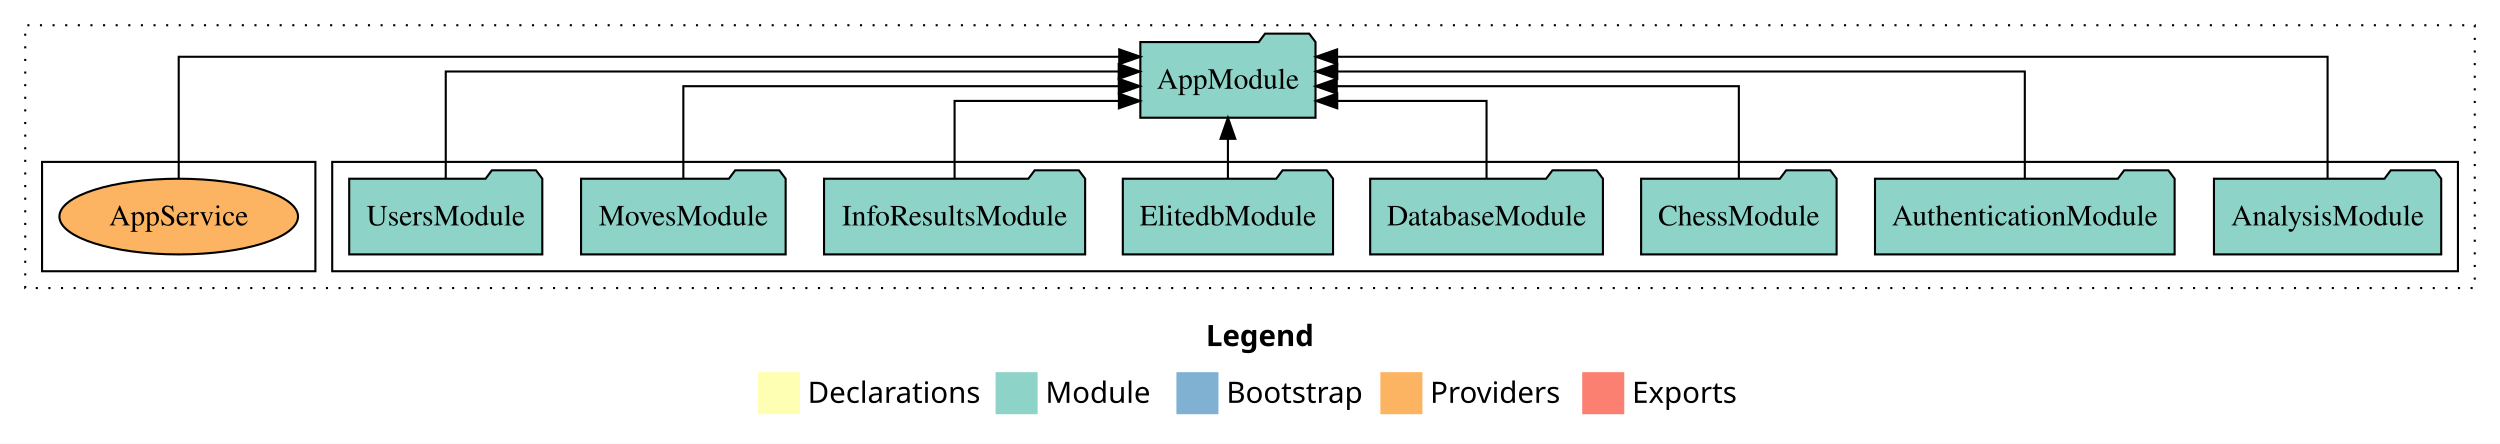
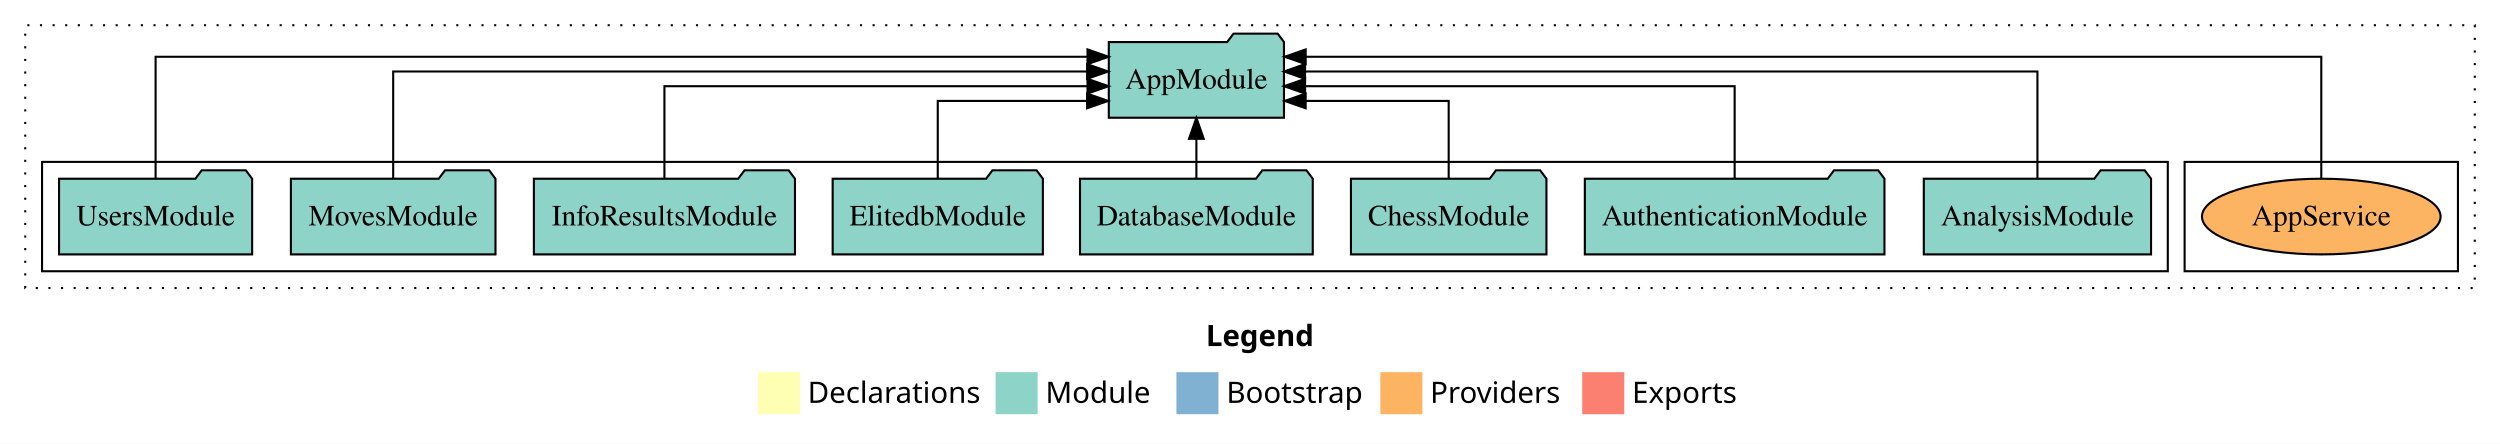
<svg xmlns="http://www.w3.org/2000/svg" width="1189pt" height="211pt" viewBox="0.00 0.00 1189.00 211.00">
  <g id="graph0" class="graph" transform="scale(1 1) rotate(0) translate(4 207)">
    <polygon fill="white" stroke="transparent" points="-4,4 -4,-207 1185,-207 1185,4 -4,4" />
    <text text-anchor="start" x="569.51" y="-42.4" font-family="Times-12" font-weight="bold" font-size="14.00">Legend</text>
    <polygon fill="#ffffb3" stroke="transparent" points="356.5,-10 356.5,-30 376.5,-30 376.5,-10 356.5,-10" />
    <text text-anchor="start" x="380.13" y="-15.4" font-family="Times-12" font-size="14.00">  Declarations</text>
    <polygon fill="#8dd3c7" stroke="transparent" points="469.5,-10 469.5,-30 489.5,-30 489.5,-10 469.5,-10" />
    <text text-anchor="start" x="493.23" y="-15.4" font-family="Times-12" font-size="14.00">  Module</text>
    <polygon fill="#80b1d3" stroke="transparent" points="555.5,-10 555.5,-30 575.5,-30 575.5,-10 555.5,-10" />
    <text text-anchor="start" x="579.28" y="-15.4" font-family="Times-12" font-size="14.00">  Bootstrap</text>
    <polygon fill="#fdb462" stroke="transparent" points="652.5,-10 652.5,-30 672.5,-30 672.5,-10 652.5,-10" />
    <text text-anchor="start" x="676.17" y="-15.4" font-family="Times-12" font-size="14.00">  Providers</text>
    <polygon fill="#fb8072" stroke="transparent" points="748.5,-10 748.5,-30 768.5,-30 768.5,-10 748.5,-10" />
    <text text-anchor="start" x="772.23" y="-15.4" font-family="Times-12" font-size="14.00">  Exports</text>
    <g id="clust1" class="cluster">
      <polygon fill="none" stroke="black" stroke-dasharray="1,5" points="8,-70 8,-195 1173,-195 1173,-70 8,-70" />
    </g>
+     <g id="clust6" class="cluster">
+       <polygon fill="none" stroke="black" points="1035,-78 1035,-130 1165,-130 1165,-78 1035,-78" />
+     </g>
    <g id="clust3" class="cluster">
-       <polygon fill="none" stroke="black" points="154,-78 154,-130 1165,-130 1165,-78 154,-78" />
-     </g>
-     <g id="clust6" class="cluster">
-       <polygon fill="none" stroke="black" points="16,-78 16,-130 146,-130 146,-78 16,-78" />
+       <polygon fill="none" stroke="black" points="16,-78 16,-130 1027,-130 1027,-78 16,-78" />
    </g>
    <g id="node1" class="node">
-       <polygon fill="#8dd3c7" stroke="black" points="1157.04,-122 1154.04,-126 1133.04,-126 1130.04,-122 1048.96,-122 1048.96,-86 1157.04,-86 1157.04,-122" />
-       <text text-anchor="middle" x="1103" y="-99.8" font-family="Times,serif" font-size="14.00">AnalysisModule</text>
+       <polygon fill="#8dd3c7" stroke="black" points="1019.04,-122 1016.04,-126 995.04,-126 992.04,-122 910.96,-122 910.96,-86 1019.04,-86 1019.04,-122" />
+       <text text-anchor="middle" x="965" y="-99.8" font-family="Times,serif" font-size="14.00">AnalysisModule</text>
    </g>
    <g id="node9" class="node">
-       <polygon fill="#8dd3c7" stroke="black" points="621.66,-187 618.66,-191 597.66,-191 594.66,-187 538.34,-187 538.34,-151 621.66,-151 621.66,-187" />
-       <text text-anchor="middle" x="580" y="-164.8" font-family="Times,serif" font-size="14.00">AppModule</text>
+       <polygon fill="#8dd3c7" stroke="black" points="606.66,-187 603.66,-191 582.66,-191 579.66,-187 523.34,-187 523.34,-151 606.66,-151 606.66,-187" />
+       <text text-anchor="middle" x="565" y="-164.8" font-family="Times,serif" font-size="14.00">AppModule</text>
    </g>
    <g id="edge1" class="edge">
-       <path fill="none" stroke="black" d="M1103,-122.01C1103,-144.49 1103,-180 1103,-180 1103,-180 631.92,-180 631.92,-180" />
-       <polygon fill="black" stroke="black" points="631.92,-176.5 621.92,-180 631.92,-183.5 631.92,-176.5" />
+       <path fill="none" stroke="black" d="M965,-122.13C965,-142.57 965,-173 965,-173 965,-173 616.68,-173 616.68,-173" />
+       <polygon fill="black" stroke="black" points="616.68,-169.5 606.68,-173 616.67,-176.5 616.68,-169.5" />
    </g>
    <g id="node2" class="node">
-       <polygon fill="#8dd3c7" stroke="black" points="1030.25,-122 1027.25,-126 1006.25,-126 1003.25,-122 887.75,-122 887.75,-86 1030.25,-86 1030.25,-122" />
-       <text text-anchor="middle" x="959" y="-99.8" font-family="Times,serif" font-size="14.00">AuthenticationModule</text>
+       <polygon fill="#8dd3c7" stroke="black" points="892.25,-122 889.25,-126 868.25,-126 865.25,-122 749.75,-122 749.75,-86 892.25,-86 892.25,-122" />
+       <text text-anchor="middle" x="821" y="-99.8" font-family="Times,serif" font-size="14.00">AuthenticationModule</text>
    </g>
    <g id="edge2" class="edge">
-       <path fill="none" stroke="black" d="M959,-122.13C959,-142.57 959,-173 959,-173 959,-173 632.01,-173 632.01,-173" />
-       <polygon fill="black" stroke="black" points="632.01,-169.5 622.01,-173 632.01,-176.5 632.01,-169.5" />
+       <path fill="none" stroke="black" d="M821,-122.27C821,-140.56 821,-166 821,-166 821,-166 616.7,-166 616.7,-166" />
+       <polygon fill="black" stroke="black" points="616.7,-162.5 606.7,-166 616.7,-169.5 616.7,-162.5" />
    </g>
    <g id="node3" class="node">
-       <polygon fill="#8dd3c7" stroke="black" points="869.49,-122 866.49,-126 845.49,-126 842.49,-122 776.51,-122 776.51,-86 869.49,-86 869.49,-122" />
-       <text text-anchor="middle" x="823" y="-99.8" font-family="Times,serif" font-size="14.00">ChessModule</text>
+       <polygon fill="#8dd3c7" stroke="black" points="731.49,-122 728.49,-126 707.49,-126 704.49,-122 638.51,-122 638.51,-86 731.49,-86 731.49,-122" />
+       <text text-anchor="middle" x="685" y="-99.8" font-family="Times,serif" font-size="14.00">ChessModule</text>
    </g>
    <g id="edge3" class="edge">
-       <path fill="none" stroke="black" d="M823,-122.27C823,-140.56 823,-166 823,-166 823,-166 631.77,-166 631.77,-166" />
-       <polygon fill="black" stroke="black" points="631.77,-162.5 621.77,-166 631.77,-169.5 631.77,-162.5" />
+       <path fill="none" stroke="black" d="M685,-122.01C685,-138.05 685,-159 685,-159 685,-159 616.97,-159 616.97,-159" />
+       <polygon fill="black" stroke="black" points="616.97,-155.5 606.97,-159 616.97,-162.5 616.97,-155.5" />
    </g>
    <g id="node4" class="node">
-       <polygon fill="#8dd3c7" stroke="black" points="758.35,-122 755.35,-126 734.35,-126 731.35,-122 647.65,-122 647.65,-86 758.35,-86 758.35,-122" />
-       <text text-anchor="middle" x="703" y="-99.8" font-family="Times,serif" font-size="14.00">DatabaseModule</text>
+       <polygon fill="#8dd3c7" stroke="black" points="620.35,-122 617.35,-126 596.35,-126 593.35,-122 509.65,-122 509.65,-86 620.35,-86 620.35,-122" />
+       <text text-anchor="middle" x="565" y="-99.8" font-family="Times,serif" font-size="14.00">DatabaseModule</text>
    </g>
    <g id="edge4" class="edge">
-       <path fill="none" stroke="black" d="M703,-122.01C703,-138.05 703,-159 703,-159 703,-159 631.99,-159 631.99,-159" />
-       <polygon fill="black" stroke="black" points="631.99,-155.5 621.99,-159 631.99,-162.5 631.99,-155.5" />
+       <path fill="none" stroke="black" d="M565,-122.11C565,-122.11 565,-140.99 565,-140.99" />
+       <polygon fill="black" stroke="black" points="561.5,-140.99 565,-150.99 568.5,-140.99 561.5,-140.99" />
    </g>
    <g id="node5" class="node">
-       <polygon fill="#8dd3c7" stroke="black" points="629.99,-122 626.99,-126 605.99,-126 602.99,-122 530.01,-122 530.01,-86 629.99,-86 629.99,-122" />
-       <text text-anchor="middle" x="580" y="-99.8" font-family="Times,serif" font-size="14.00">ElitedbModule</text>
+       <polygon fill="#8dd3c7" stroke="black" points="491.99,-122 488.99,-126 467.99,-126 464.99,-122 392.01,-122 392.01,-86 491.99,-86 491.99,-122" />
+       <text text-anchor="middle" x="442" y="-99.8" font-family="Times,serif" font-size="14.00">ElitedbModule</text>
    </g>
    <g id="edge5" class="edge">
-       <path fill="none" stroke="black" d="M580,-122.11C580,-122.11 580,-140.99 580,-140.99" />
-       <polygon fill="black" stroke="black" points="576.5,-140.99 580,-150.99 583.5,-140.99 576.5,-140.99" />
+       <path fill="none" stroke="black" d="M442,-122.01C442,-138.05 442,-159 442,-159 442,-159 513.01,-159 513.01,-159" />
+       <polygon fill="black" stroke="black" points="513.01,-162.5 523.01,-159 513.01,-155.5 513.01,-162.5" />
    </g>
    <g id="node6" class="node">
-       <polygon fill="#8dd3c7" stroke="black" points="512.09,-122 509.09,-126 488.09,-126 485.09,-122 387.91,-122 387.91,-86 512.09,-86 512.09,-122" />
-       <text text-anchor="middle" x="450" y="-99.8" font-family="Times,serif" font-size="14.00">InfoResultsModule</text>
+       <polygon fill="#8dd3c7" stroke="black" points="374.09,-122 371.09,-126 350.09,-126 347.09,-122 249.91,-122 249.91,-86 374.09,-86 374.09,-122" />
+       <text text-anchor="middle" x="312" y="-99.8" font-family="Times,serif" font-size="14.00">InfoResultsModule</text>
    </g>
    <g id="edge6" class="edge">
-       <path fill="none" stroke="black" d="M450,-122.01C450,-138.05 450,-159 450,-159 450,-159 528.15,-159 528.15,-159" />
-       <polygon fill="black" stroke="black" points="528.15,-162.5 538.15,-159 528.15,-155.5 528.15,-162.5" />
+       <path fill="none" stroke="black" d="M312,-122.27C312,-140.56 312,-166 312,-166 312,-166 513.22,-166 513.22,-166" />
+       <polygon fill="black" stroke="black" points="513.22,-169.5 523.22,-166 513.22,-162.5 513.22,-169.5" />
    </g>
    <g id="node7" class="node">
-       <polygon fill="#8dd3c7" stroke="black" points="369.65,-122 366.65,-126 345.65,-126 342.65,-122 272.35,-122 272.35,-86 369.65,-86 369.65,-122" />
-       <text text-anchor="middle" x="321" y="-99.8" font-family="Times,serif" font-size="14.00">MovesModule</text>
+       <polygon fill="#8dd3c7" stroke="black" points="231.65,-122 228.65,-126 207.65,-126 204.65,-122 134.35,-122 134.35,-86 231.65,-86 231.65,-122" />
+       <text text-anchor="middle" x="183" y="-99.8" font-family="Times,serif" font-size="14.00">MovesModule</text>
    </g>
    <g id="edge7" class="edge">
-       <path fill="none" stroke="black" d="M321,-122.27C321,-140.56 321,-166 321,-166 321,-166 528.1,-166 528.1,-166" />
-       <polygon fill="black" stroke="black" points="528.1,-169.5 538.1,-166 528.1,-162.5 528.1,-169.5" />
+       <path fill="none" stroke="black" d="M183,-122.13C183,-142.57 183,-173 183,-173 183,-173 513.03,-173 513.03,-173" />
+       <polygon fill="black" stroke="black" points="513.03,-176.5 523.03,-173 513.03,-169.5 513.03,-176.5" />
    </g>
    <g id="node8" class="node">
-       <polygon fill="#8dd3c7" stroke="black" points="253.92,-122 250.92,-126 229.92,-126 226.92,-122 162.08,-122 162.08,-86 253.92,-86 253.92,-122" />
-       <text text-anchor="middle" x="208" y="-99.8" font-family="Times,serif" font-size="14.00">UsersModule</text>
+       <polygon fill="#8dd3c7" stroke="black" points="115.92,-122 112.92,-126 91.92,-126 88.92,-122 24.08,-122 24.08,-86 115.92,-86 115.92,-122" />
+       <text text-anchor="middle" x="70" y="-99.8" font-family="Times,serif" font-size="14.00">UsersModule</text>
    </g>
    <g id="edge8" class="edge">
-       <path fill="none" stroke="black" d="M208,-122.13C208,-142.57 208,-173 208,-173 208,-173 528.05,-173 528.05,-173" />
-       <polygon fill="black" stroke="black" points="528.05,-176.5 538.05,-173 528.05,-169.5 528.05,-176.5" />
+       <path fill="none" stroke="black" d="M70,-122.01C70,-144.49 70,-180 70,-180 70,-180 513.22,-180 513.22,-180" />
+       <polygon fill="black" stroke="black" points="513.22,-183.5 523.22,-180 513.22,-176.5 513.22,-183.5" />
    </g>
    <g id="node10" class="node">
-       <ellipse fill="#fdb462" stroke="black" cx="81" cy="-104" rx="56.74" ry="18" />
-       <text text-anchor="middle" x="81" y="-99.8" font-family="Times,serif" font-size="14.00">AppService</text>
+       <ellipse fill="#fdb462" stroke="black" cx="1100" cy="-104" rx="56.74" ry="18" />
+       <text text-anchor="middle" x="1100" y="-99.8" font-family="Times,serif" font-size="14.00">AppService</text>
    </g>
    <g id="edge9" class="edge">
-       <path fill="none" stroke="black" d="M81,-122.01C81,-144.49 81,-180 81,-180 81,-180 528.31,-180 528.31,-180" />
-       <polygon fill="black" stroke="black" points="528.31,-183.5 538.31,-180 528.31,-176.5 528.31,-183.5" />
+       <path fill="none" stroke="black" d="M1100,-122.01C1100,-144.49 1100,-180 1100,-180 1100,-180 616.98,-180 616.98,-180" />
+       <polygon fill="black" stroke="black" points="616.98,-176.5 606.98,-180 616.98,-183.5 616.98,-176.5" />
    </g>
  </g>
</svg>
